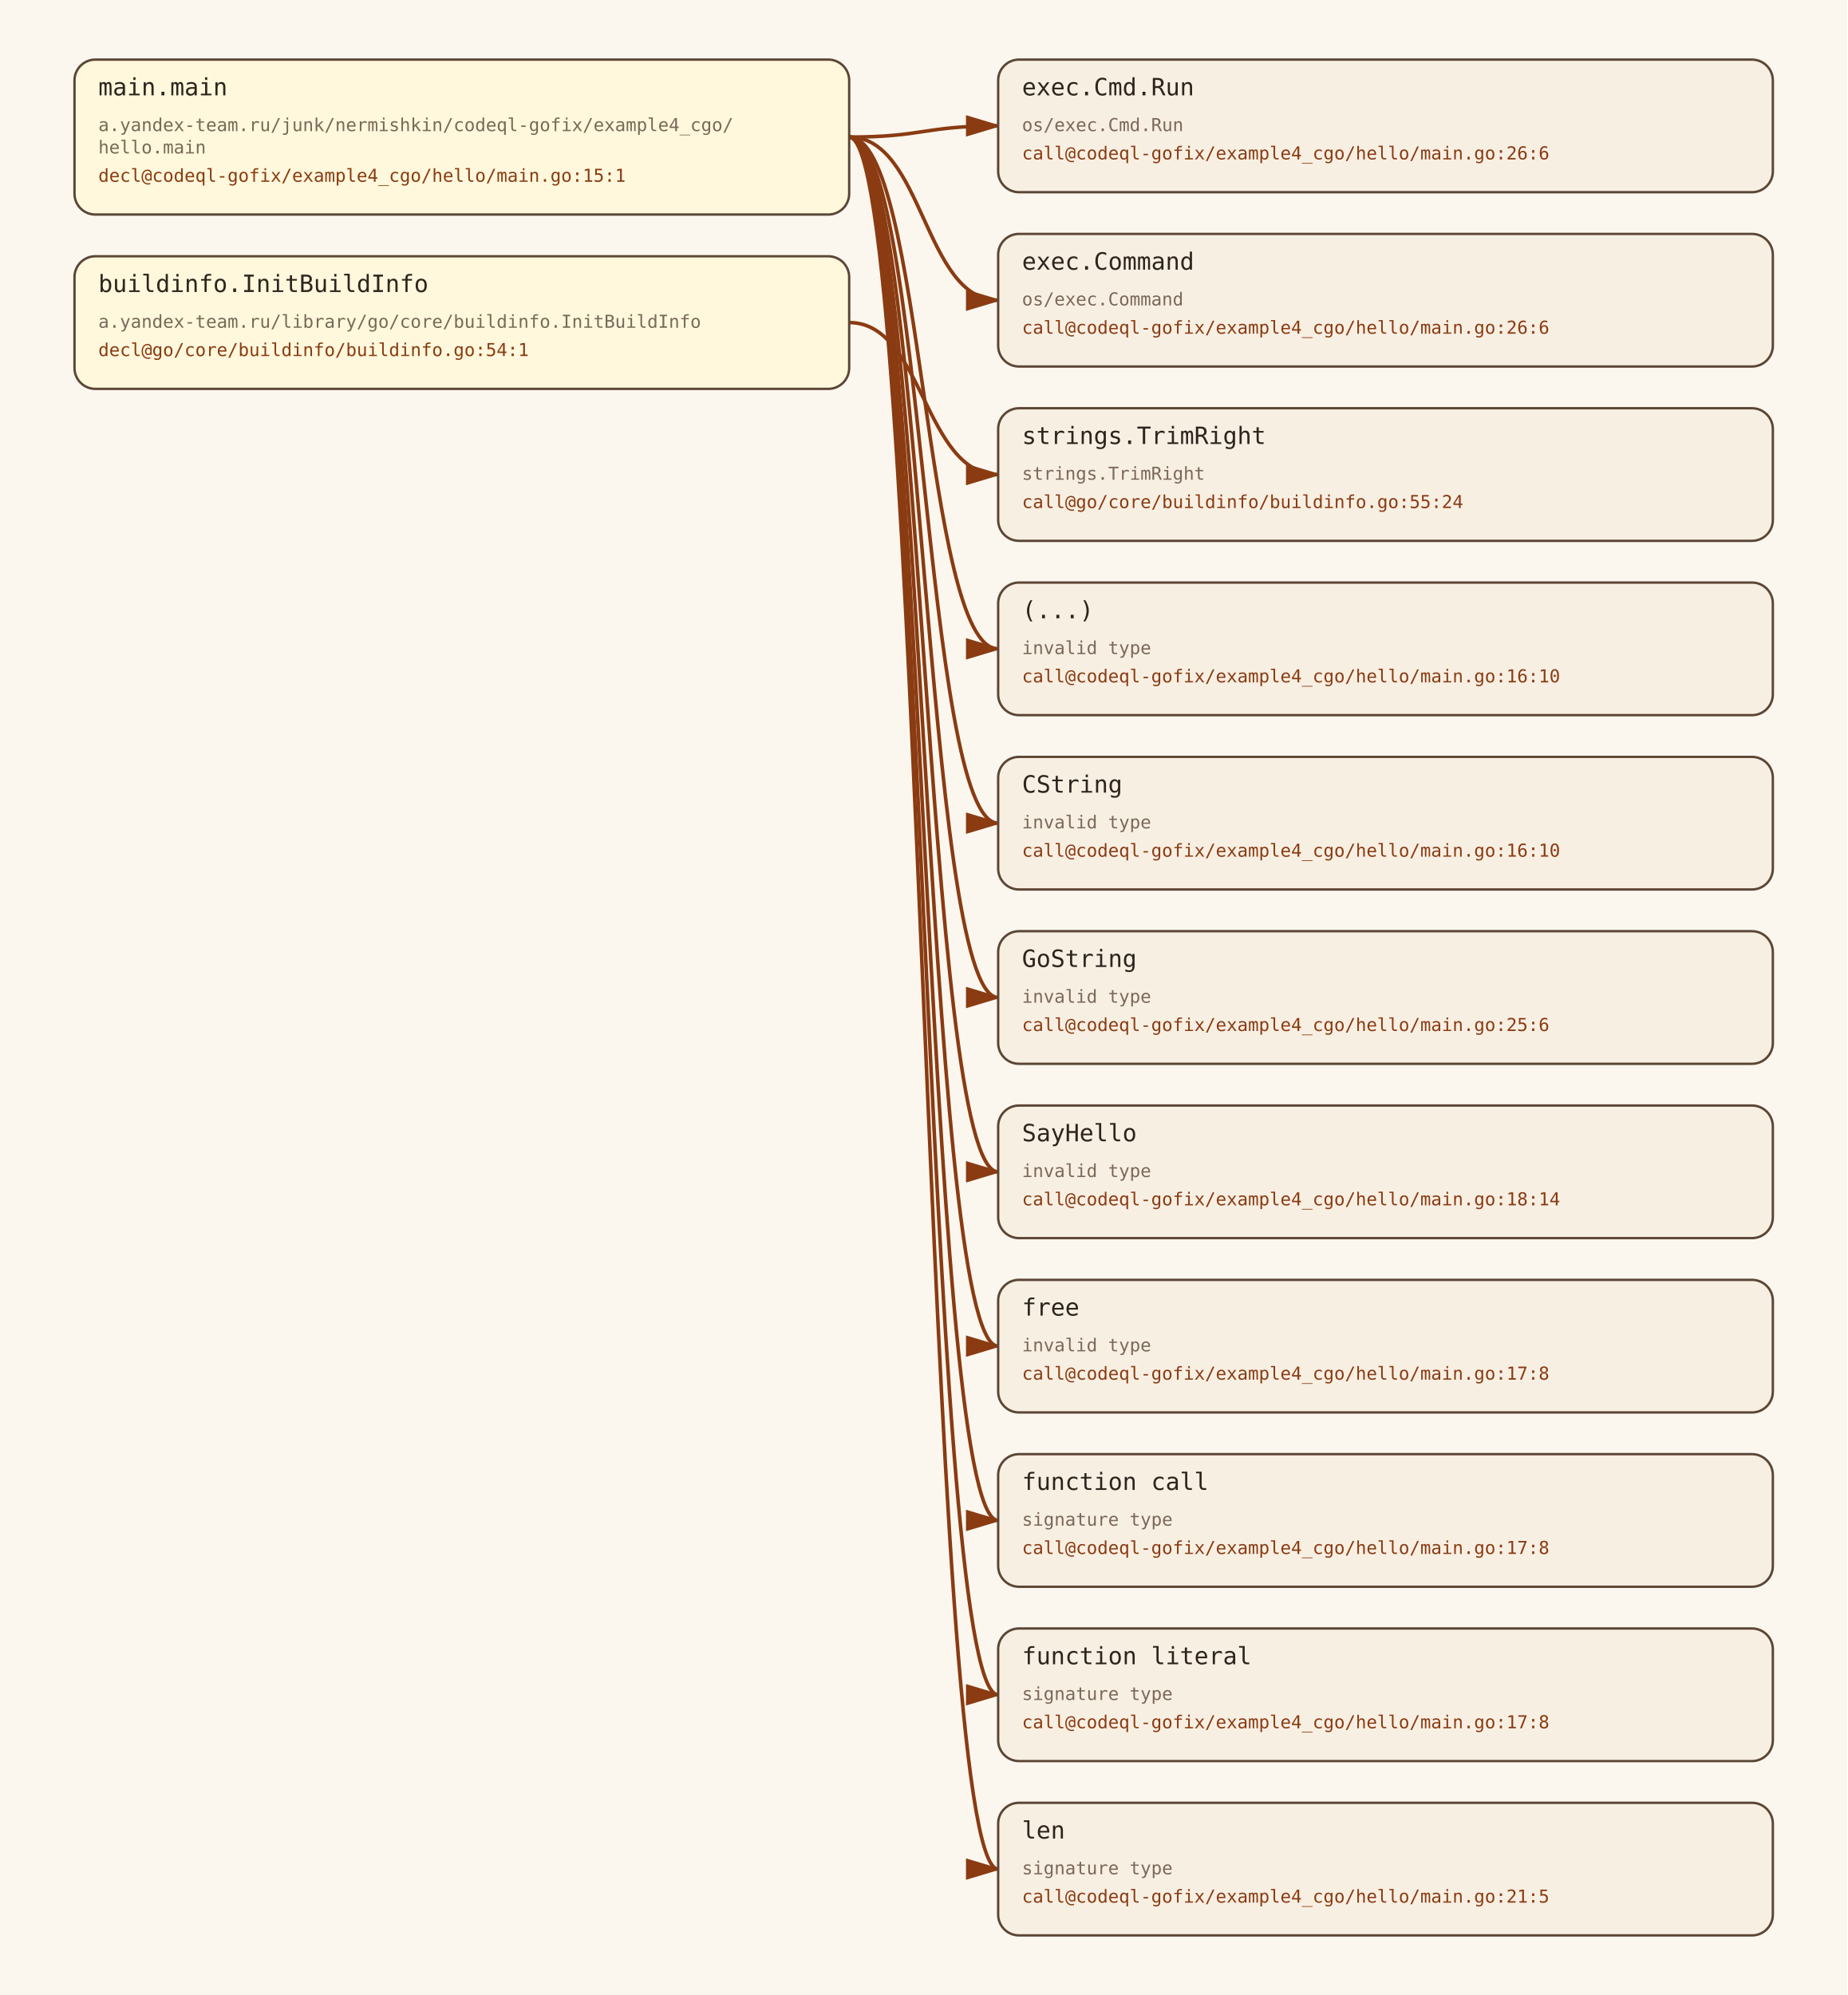
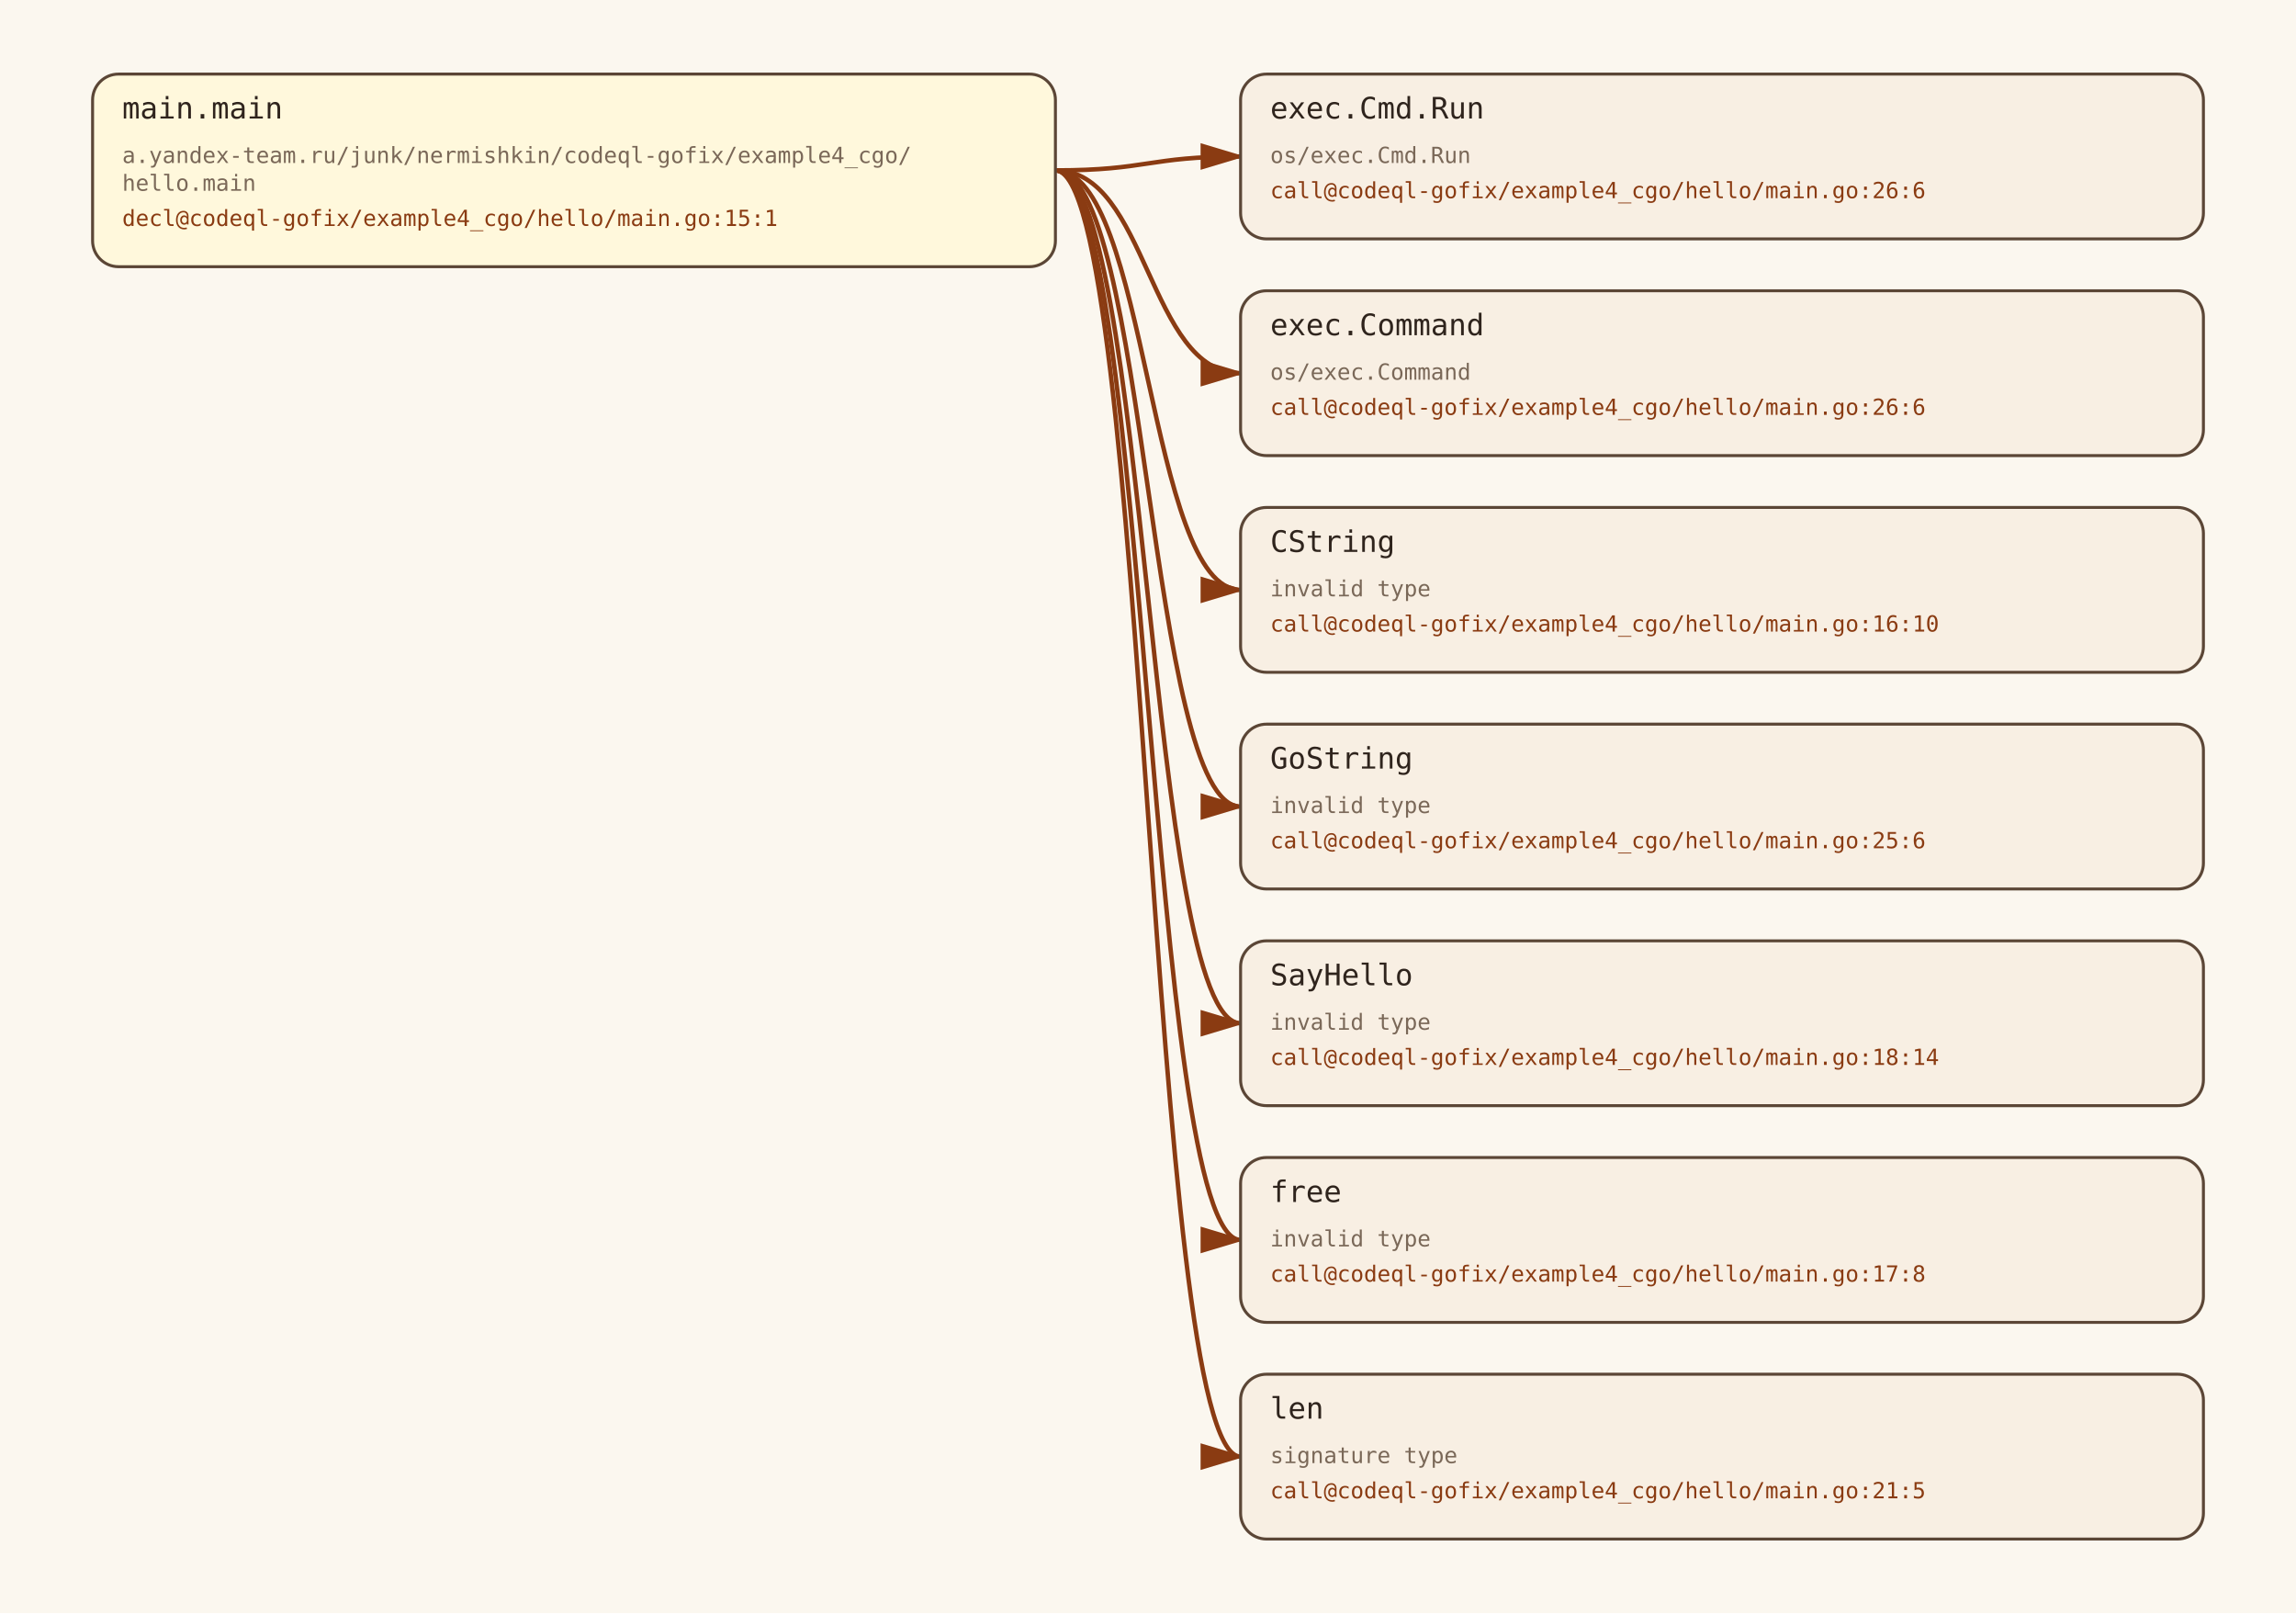
- <svg xmlns="http://www.w3.org/2000/svg" width="1240" height="1339" viewBox="0 0 1240 1339">
+ <svg xmlns="http://www.w3.org/2000/svg" width="1240" height="871" viewBox="0 0 1240 871">
  <defs>
    <marker id="arrow" markerWidth="10" markerHeight="10" refX="9" refY="3" orient="auto" markerUnits="strokeWidth">
      <path d="M0,0 L10,3 L0,6 z" fill="#8a3b12" />
    </marker>
  </defs>
  <rect width="100%" height="100%" fill="#fbf7ef" />
+   <path d="M 570 92.0 C 620.0 92.0, 620.0 318.5, 670 318.5" fill="none" stroke="#8a3b12" stroke-width="2.4" marker-end="url(#arrow)" />
+   <path d="M 570 92.0 C 620.0 92.0, 620.0 669.5, 670 669.5" fill="none" stroke="#8a3b12" stroke-width="2.4" marker-end="url(#arrow)" />
  <path d="M 570 92.0 C 620.0 92.0, 620.0 552.5, 670 552.5" fill="none" stroke="#8a3b12" stroke-width="2.4" marker-end="url(#arrow)" />
-   <path d="M 570 92.0 C 620.0 92.0, 620.0 903.5, 670 903.5" fill="none" stroke="#8a3b12" stroke-width="2.4" marker-end="url(#arrow)" />
  <path d="M 570 92.0 C 620.0 92.0, 620.0 786.5, 670 786.5" fill="none" stroke="#8a3b12" stroke-width="2.4" marker-end="url(#arrow)" />
-   <path d="M 570 92.0 C 620.0 92.0, 620.0 1254.5, 670 1254.5" fill="none" stroke="#8a3b12" stroke-width="2.4" marker-end="url(#arrow)" />
-   <path d="M 570 92.0 C 620.0 92.0, 620.0 669.5, 670 669.5" fill="none" stroke="#8a3b12" stroke-width="2.4" marker-end="url(#arrow)" />
+   <path d="M 570 92.0 C 620.0 92.0, 620.0 435.5, 670 435.5" fill="none" stroke="#8a3b12" stroke-width="2.4" marker-end="url(#arrow)" />
  <path d="M 570 92.0 C 620.0 92.0, 620.0 201.5, 670 201.5" fill="none" stroke="#8a3b12" stroke-width="2.4" marker-end="url(#arrow)" />
  <path d="M 570 92.0 C 620.0 92.0, 620.0 84.5, 670 84.5" fill="none" stroke="#8a3b12" stroke-width="2.4" marker-end="url(#arrow)" />
-   <path d="M 570 216.5 C 620.0 216.5, 620.0 318.5, 670 318.5" fill="none" stroke="#8a3b12" stroke-width="2.4" marker-end="url(#arrow)" />
-   <path d="M 570 92.0 C 620.0 92.0, 620.0 435.5, 670 435.5" fill="none" stroke="#8a3b12" stroke-width="2.4" marker-end="url(#arrow)" />
-   <path d="M 570 92.0 C 620.0 92.0, 620.0 1137.5, 670 1137.5" fill="none" stroke="#8a3b12" stroke-width="2.4" marker-end="url(#arrow)" />
-   <path d="M 570 92.0 C 620.0 92.0, 620.0 1020.5, 670 1020.5" fill="none" stroke="#8a3b12" stroke-width="2.4" marker-end="url(#arrow)" />
  <rect x="50" y="40" rx="14" ry="14" width="520" height="104" fill="#fff8dc" stroke="#5b4636" stroke-width="1.6" />
  <text x="66" y="64" font-family="monospace" font-size="16" fill="#2f241d">main.main</text>
  <text x="66" y="88" font-family="monospace" font-size="12" fill="#7a6858">a.yandex-team.ru/junk/nermishkin/codeql-gofix/example4_cgo/</text>
  <text x="66" y="103" font-family="monospace" font-size="12" fill="#7a6858">hello.main</text>
  <text x="66" y="122" font-family="monospace" font-size="12" fill="#8a3b12">decl@codeql-gofix/example4_cgo/hello/main.go:15:1</text>
  <rect x="670" y="157" rx="14" ry="14" width="520" height="89" fill="#f8efe3" stroke="#5b4636" stroke-width="1.6" />
  <text x="686" y="181" font-family="monospace" font-size="16" fill="#2f241d">exec.Command</text>
  <text x="686" y="205" font-family="monospace" font-size="12" fill="#7a6858">os/exec.Command</text>
  <text x="686" y="224" font-family="monospace" font-size="12" fill="#8a3b12">call@codeql-gofix/example4_cgo/hello/main.go:26:6</text>
  <rect x="670" y="40" rx="14" ry="14" width="520" height="89" fill="#f8efe3" stroke="#5b4636" stroke-width="1.6" />
  <text x="686" y="64" font-family="monospace" font-size="16" fill="#2f241d">exec.Cmd.Run</text>
  <text x="686" y="88" font-family="monospace" font-size="12" fill="#7a6858">os/exec.Cmd.Run</text>
  <text x="686" y="107" font-family="monospace" font-size="12" fill="#8a3b12">call@codeql-gofix/example4_cgo/hello/main.go:26:6</text>
-   <rect x="50" y="172" rx="14" ry="14" width="520" height="89" fill="#fff8dc" stroke="#5b4636" stroke-width="1.6" />
-   <text x="66" y="196" font-family="monospace" font-size="16" fill="#2f241d">buildinfo.InitBuildInfo</text>
-   <text x="66" y="220" font-family="monospace" font-size="12" fill="#7a6858">a.yandex-team.ru/library/go/core/buildinfo.InitBuildInfo</text>
-   <text x="66" y="239" font-family="monospace" font-size="12" fill="#8a3b12">decl@go/core/buildinfo/buildinfo.go:54:1</text>
  <rect x="670" y="274" rx="14" ry="14" width="520" height="89" fill="#f8efe3" stroke="#5b4636" stroke-width="1.6" />
-   <text x="686" y="298" font-family="monospace" font-size="16" fill="#2f241d">strings.TrimRight</text>
-   <text x="686" y="322" font-family="monospace" font-size="12" fill="#7a6858">strings.TrimRight</text>
-   <text x="686" y="341" font-family="monospace" font-size="12" fill="#8a3b12">call@go/core/buildinfo/buildinfo.go:55:24</text>
+   <text x="686" y="298" font-family="monospace" font-size="16" fill="#2f241d">CString</text>
+   <text x="686" y="322" font-family="monospace" font-size="12" fill="#7a6858">invalid type</text>
+   <text x="686" y="341" font-family="monospace" font-size="12" fill="#8a3b12">call@codeql-gofix/example4_cgo/hello/main.go:16:10</text>
+   <rect x="670" y="625" rx="14" ry="14" width="520" height="89" fill="#f8efe3" stroke="#5b4636" stroke-width="1.6" />
+   <text x="686" y="649" font-family="monospace" font-size="16" fill="#2f241d">free</text>
+   <text x="686" y="673" font-family="monospace" font-size="12" fill="#7a6858">invalid type</text>
+   <text x="686" y="692" font-family="monospace" font-size="12" fill="#8a3b12">call@codeql-gofix/example4_cgo/hello/main.go:17:8</text>
  <rect x="670" y="508" rx="14" ry="14" width="520" height="89" fill="#f8efe3" stroke="#5b4636" stroke-width="1.6" />
-   <text x="686" y="532" font-family="monospace" font-size="16" fill="#2f241d">CString</text>
+   <text x="686" y="532" font-family="monospace" font-size="16" fill="#2f241d">SayHello</text>
  <text x="686" y="556" font-family="monospace" font-size="12" fill="#7a6858">invalid type</text>
-   <text x="686" y="575" font-family="monospace" font-size="12" fill="#8a3b12">call@codeql-gofix/example4_cgo/hello/main.go:16:10</text>
-   <rect x="670" y="859" rx="14" ry="14" width="520" height="89" fill="#f8efe3" stroke="#5b4636" stroke-width="1.6" />
-   <text x="686" y="883" font-family="monospace" font-size="16" fill="#2f241d">free</text>
-   <text x="686" y="907" font-family="monospace" font-size="12" fill="#7a6858">invalid type</text>
-   <text x="686" y="926" font-family="monospace" font-size="12" fill="#8a3b12">call@codeql-gofix/example4_cgo/hello/main.go:17:8</text>
+   <text x="686" y="575" font-family="monospace" font-size="12" fill="#8a3b12">call@codeql-gofix/example4_cgo/hello/main.go:18:14</text>
  <rect x="670" y="742" rx="14" ry="14" width="520" height="89" fill="#f8efe3" stroke="#5b4636" stroke-width="1.6" />
-   <text x="686" y="766" font-family="monospace" font-size="16" fill="#2f241d">SayHello</text>
-   <text x="686" y="790" font-family="monospace" font-size="12" fill="#7a6858">invalid type</text>
-   <text x="686" y="809" font-family="monospace" font-size="12" fill="#8a3b12">call@codeql-gofix/example4_cgo/hello/main.go:18:14</text>
-   <rect x="670" y="1210" rx="14" ry="14" width="520" height="89" fill="#f8efe3" stroke="#5b4636" stroke-width="1.6" />
-   <text x="686" y="1234" font-family="monospace" font-size="16" fill="#2f241d">len</text>
-   <text x="686" y="1258" font-family="monospace" font-size="12" fill="#7a6858">signature type</text>
-   <text x="686" y="1277" font-family="monospace" font-size="12" fill="#8a3b12">call@codeql-gofix/example4_cgo/hello/main.go:21:5</text>
-   <rect x="670" y="625" rx="14" ry="14" width="520" height="89" fill="#f8efe3" stroke="#5b4636" stroke-width="1.6" />
-   <text x="686" y="649" font-family="monospace" font-size="16" fill="#2f241d">GoString</text>
-   <text x="686" y="673" font-family="monospace" font-size="12" fill="#7a6858">invalid type</text>
-   <text x="686" y="692" font-family="monospace" font-size="12" fill="#8a3b12">call@codeql-gofix/example4_cgo/hello/main.go:25:6</text>
+   <text x="686" y="766" font-family="monospace" font-size="16" fill="#2f241d">len</text>
+   <text x="686" y="790" font-family="monospace" font-size="12" fill="#7a6858">signature type</text>
+   <text x="686" y="809" font-family="monospace" font-size="12" fill="#8a3b12">call@codeql-gofix/example4_cgo/hello/main.go:21:5</text>
  <rect x="670" y="391" rx="14" ry="14" width="520" height="89" fill="#f8efe3" stroke="#5b4636" stroke-width="1.6" />
-   <text x="686" y="415" font-family="monospace" font-size="16" fill="#2f241d">(...)</text>
+   <text x="686" y="415" font-family="monospace" font-size="16" fill="#2f241d">GoString</text>
  <text x="686" y="439" font-family="monospace" font-size="12" fill="#7a6858">invalid type</text>
-   <text x="686" y="458" font-family="monospace" font-size="12" fill="#8a3b12">call@codeql-gofix/example4_cgo/hello/main.go:16:10</text>
-   <rect x="670" y="1093" rx="14" ry="14" width="520" height="89" fill="#f8efe3" stroke="#5b4636" stroke-width="1.6" />
-   <text x="686" y="1117" font-family="monospace" font-size="16" fill="#2f241d">function literal</text>
-   <text x="686" y="1141" font-family="monospace" font-size="12" fill="#7a6858">signature type</text>
-   <text x="686" y="1160" font-family="monospace" font-size="12" fill="#8a3b12">call@codeql-gofix/example4_cgo/hello/main.go:17:8</text>
-   <rect x="670" y="976" rx="14" ry="14" width="520" height="89" fill="#f8efe3" stroke="#5b4636" stroke-width="1.6" />
-   <text x="686" y="1000" font-family="monospace" font-size="16" fill="#2f241d">function call</text>
-   <text x="686" y="1024" font-family="monospace" font-size="12" fill="#7a6858">signature type</text>
-   <text x="686" y="1043" font-family="monospace" font-size="12" fill="#8a3b12">call@codeql-gofix/example4_cgo/hello/main.go:17:8</text>
+   <text x="686" y="458" font-family="monospace" font-size="12" fill="#8a3b12">call@codeql-gofix/example4_cgo/hello/main.go:25:6</text>
</svg>
